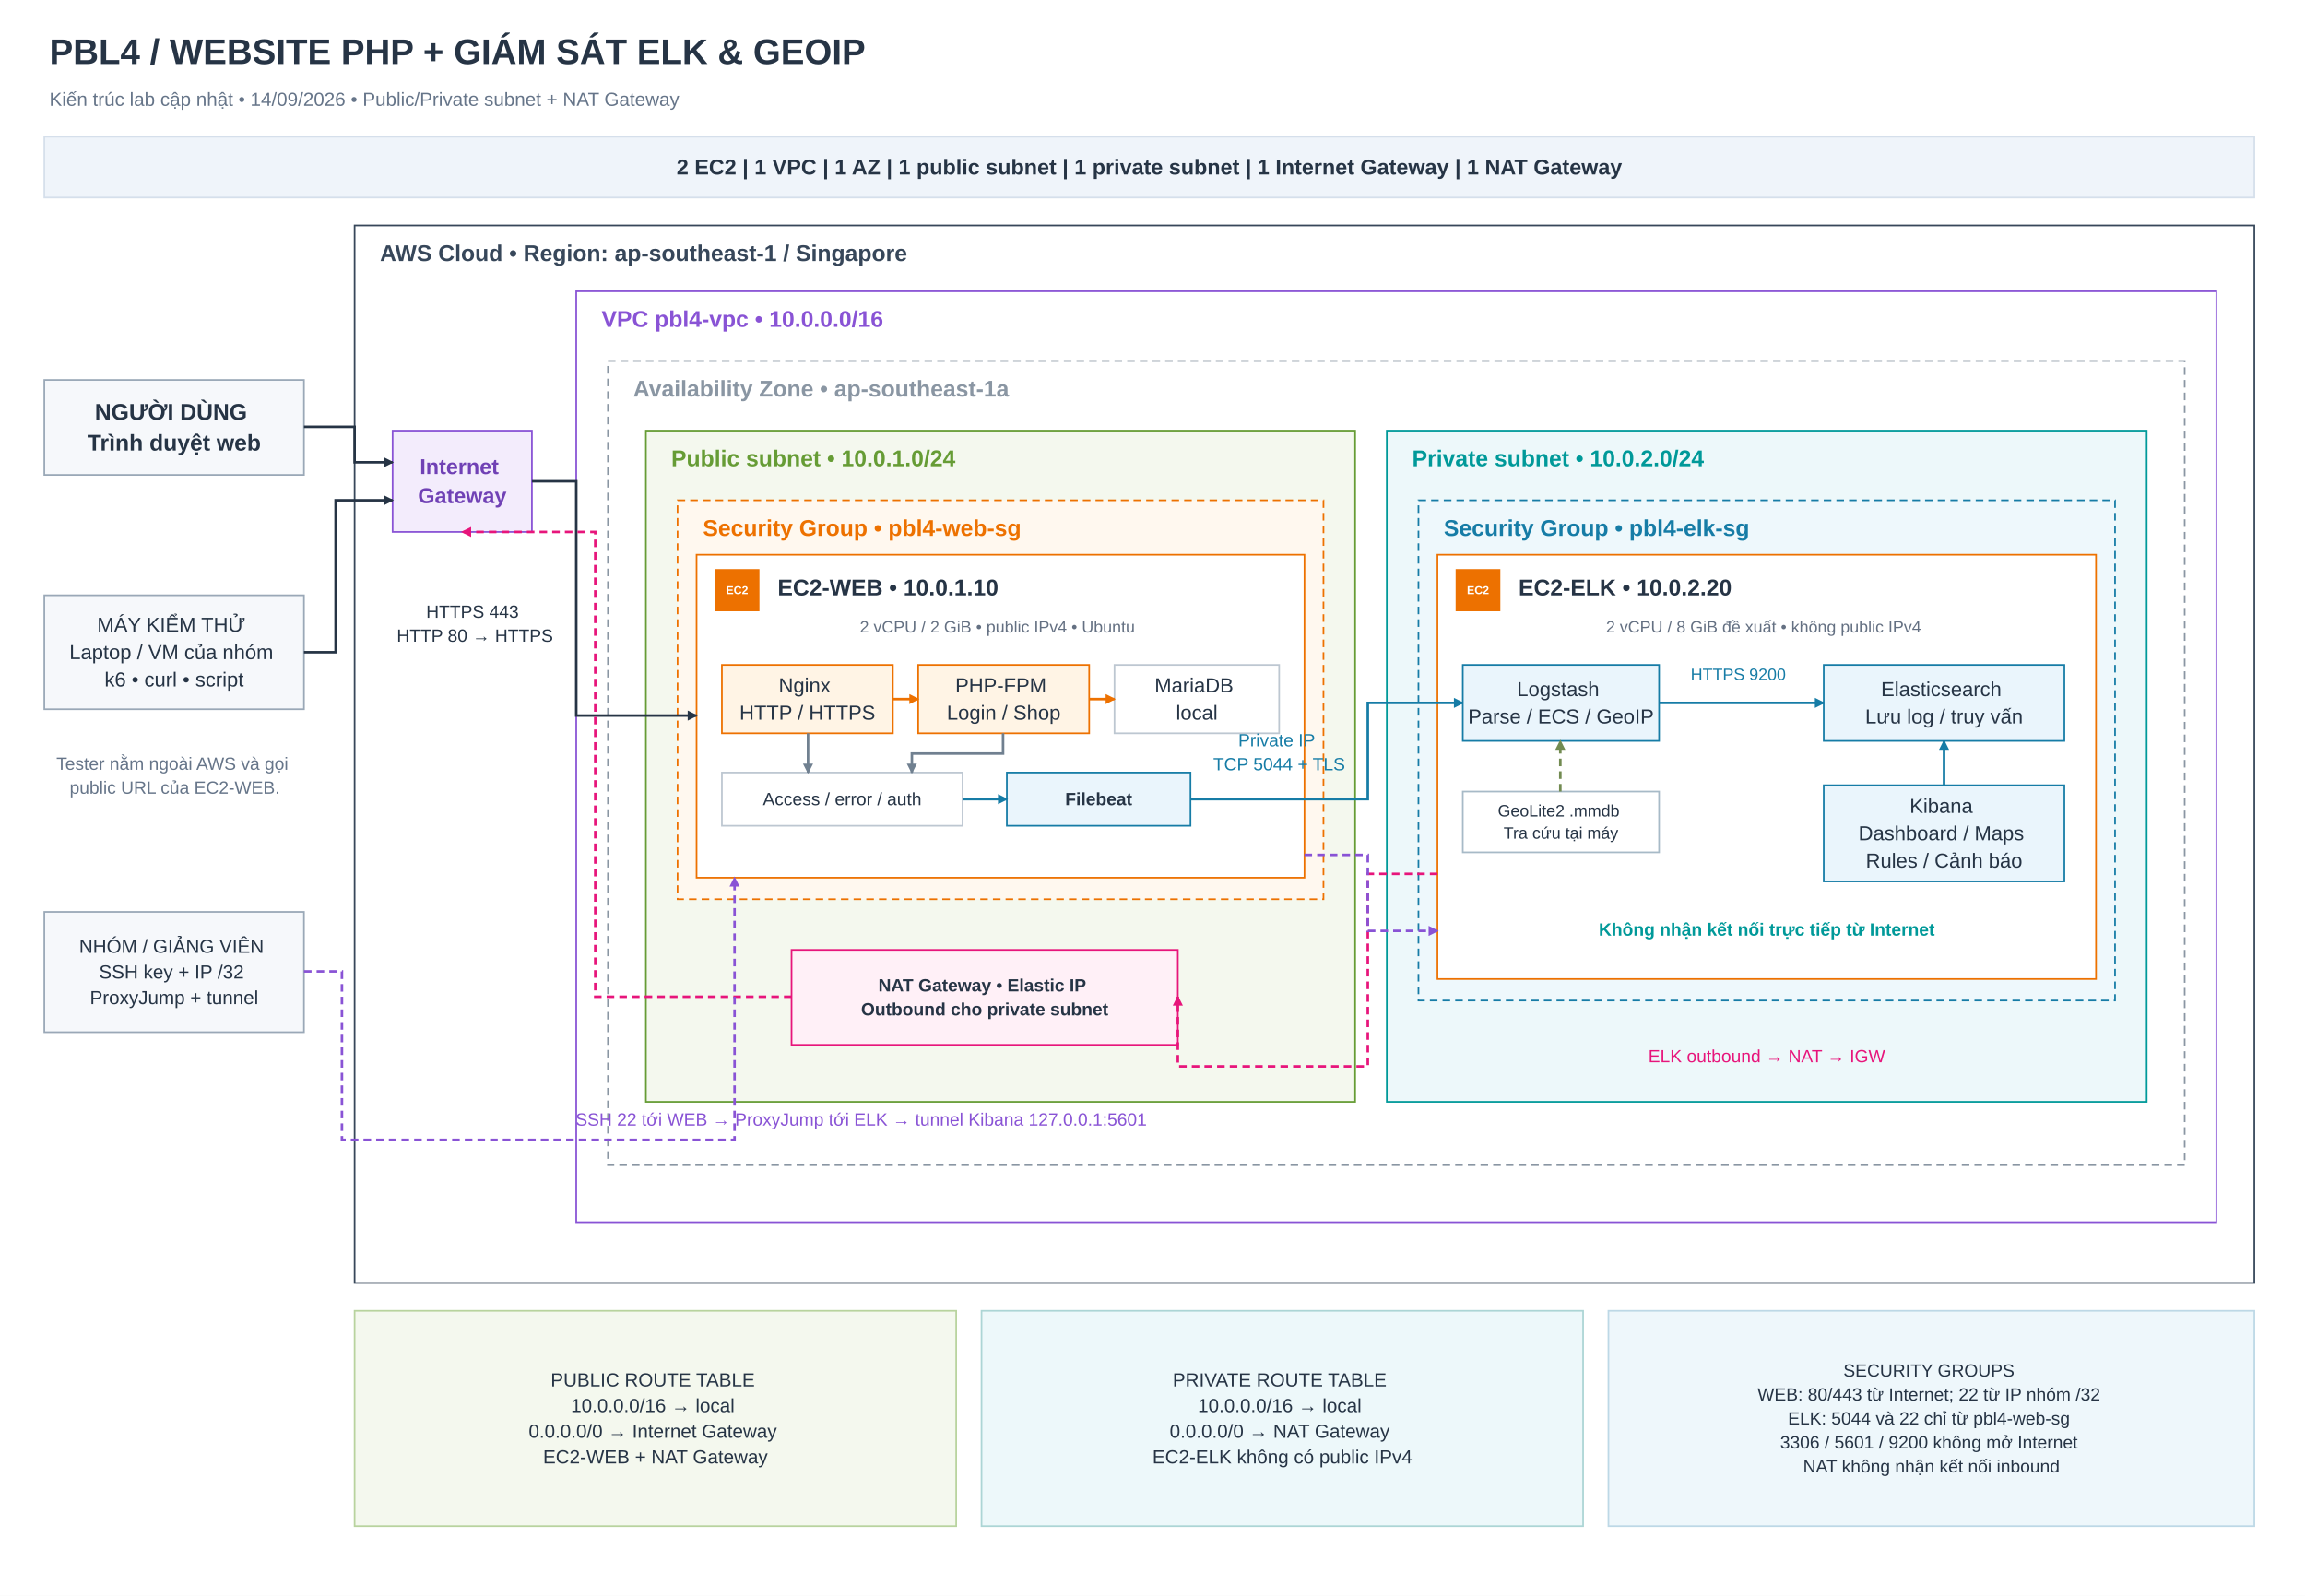
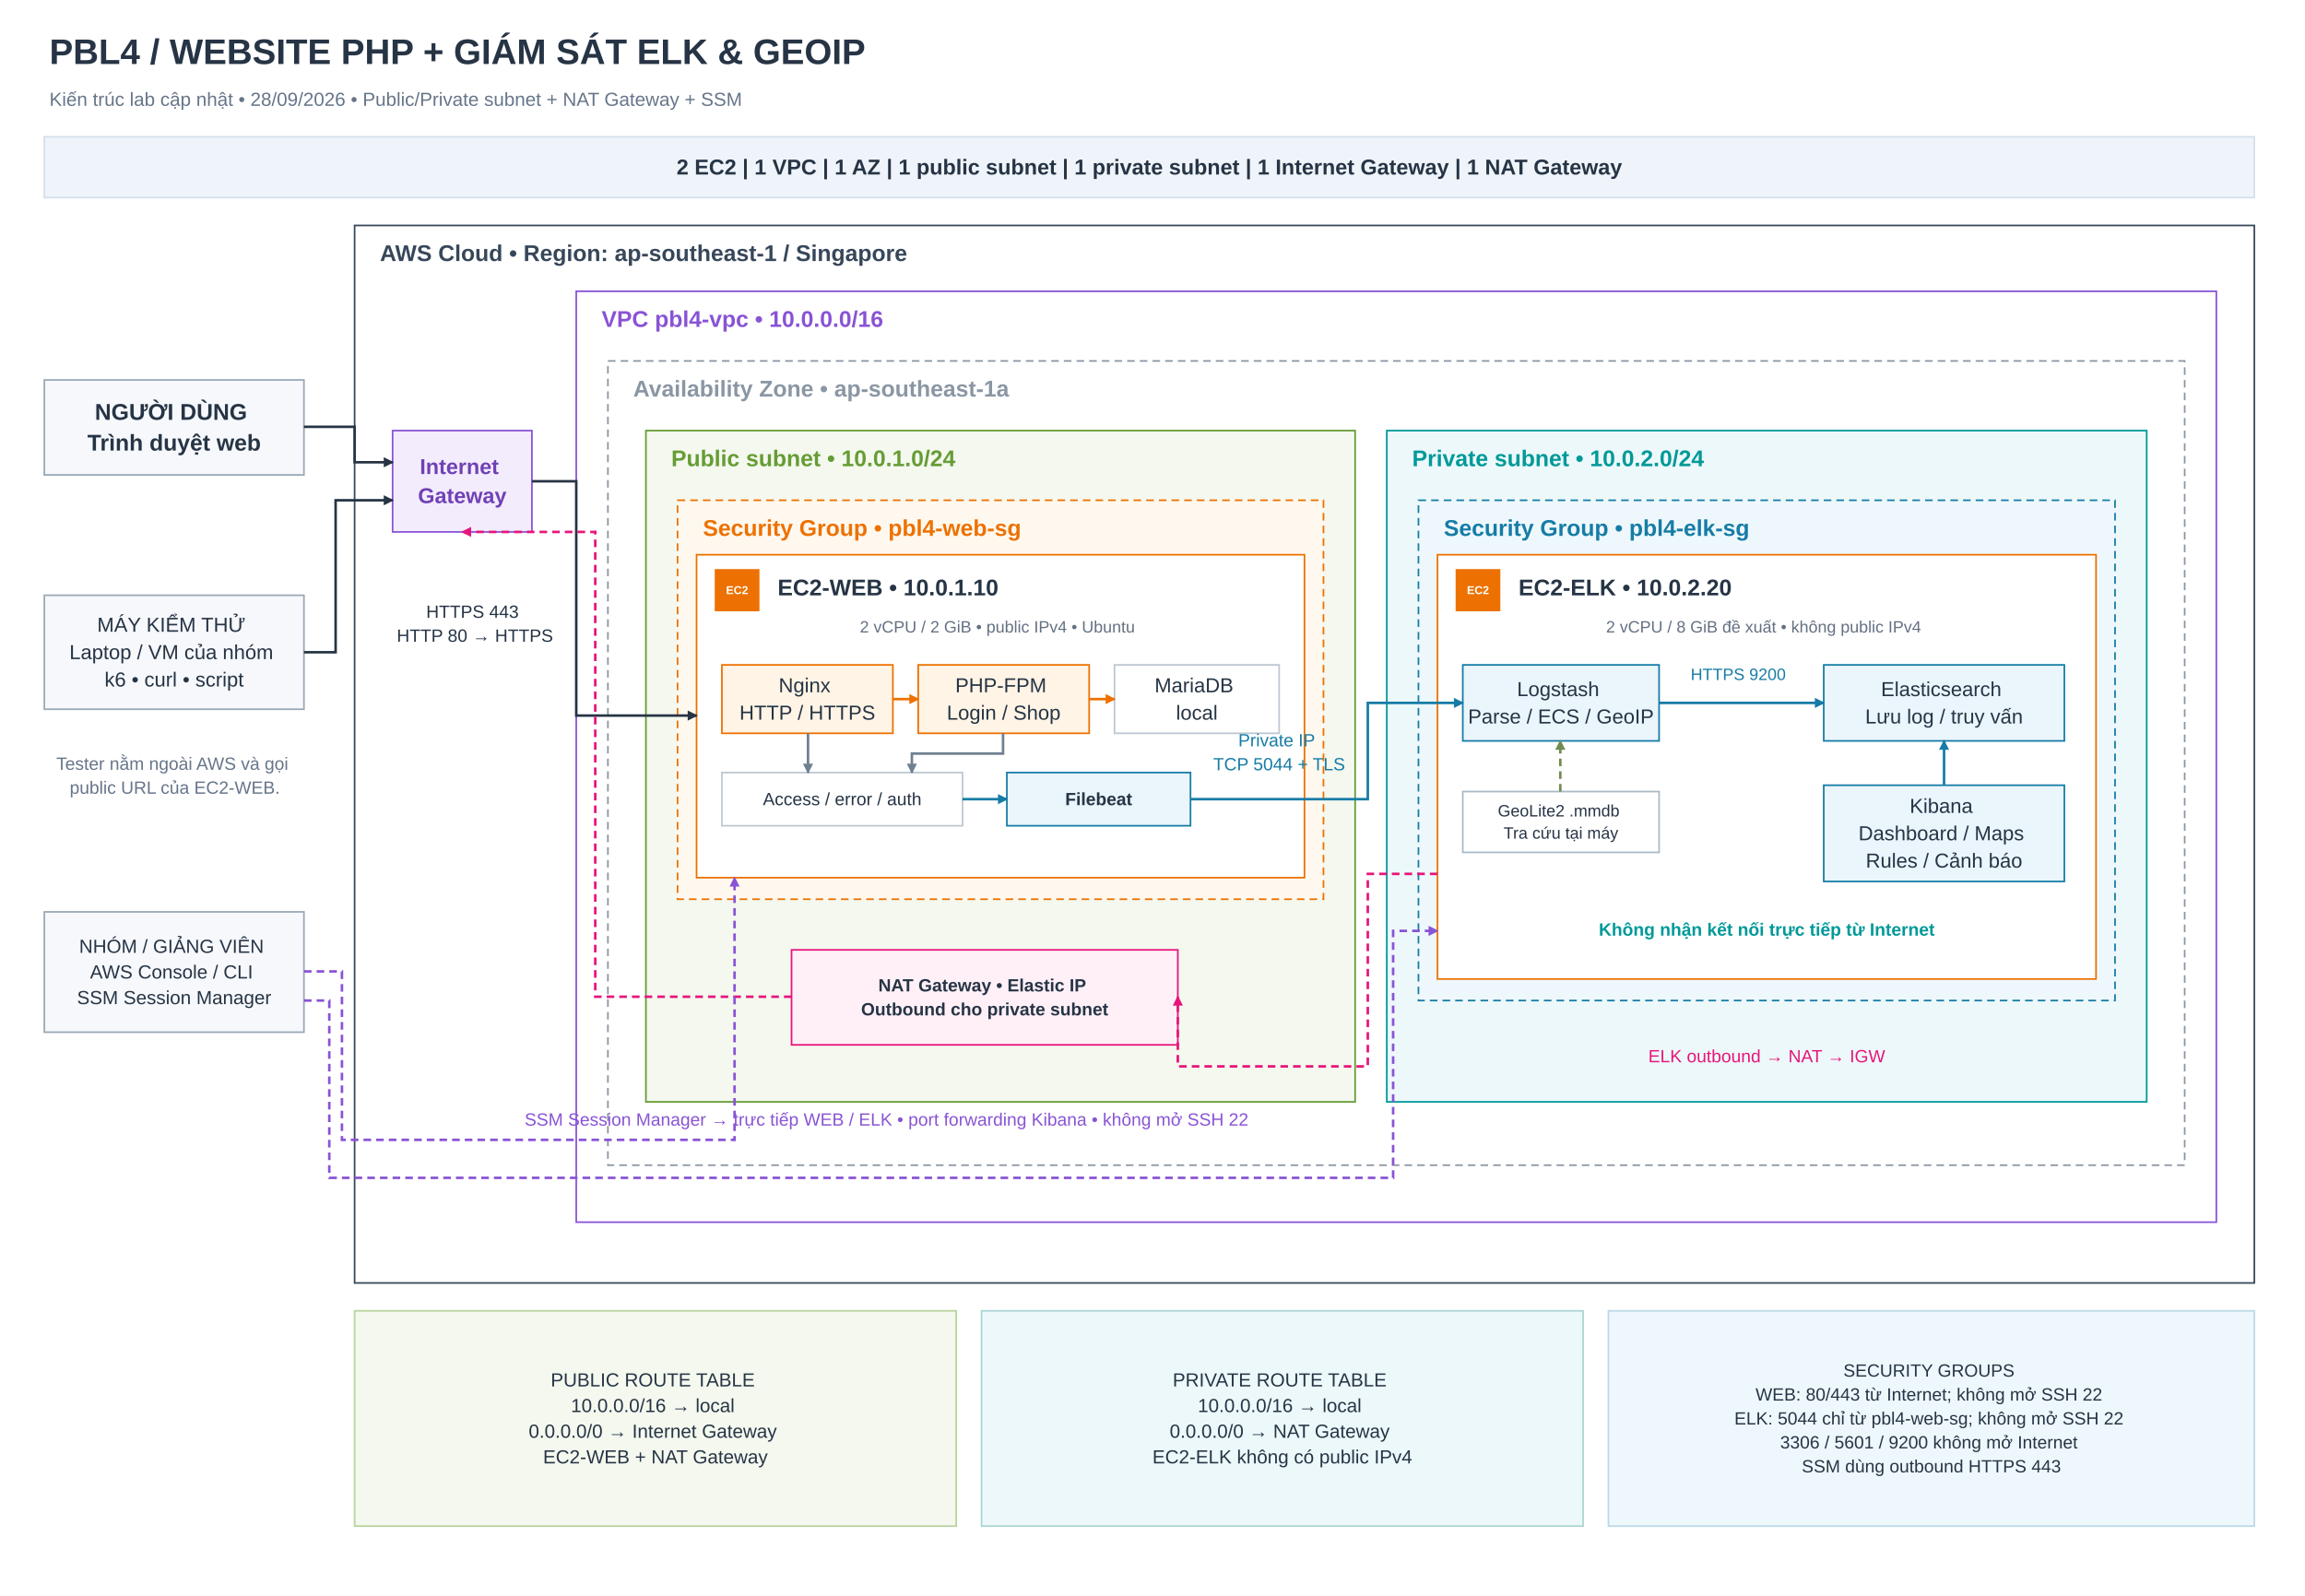
<svg xmlns="http://www.w3.org/2000/svg" width="1820" height="1260" viewBox="0 0 1820 1260">
  <defs>
    <marker id="arrow263445" markerWidth="8" markerHeight="8" refX="7" refY="4" orient="auto" markerUnits="userSpaceOnUse">
      <path d="M0,0 L8,4 L0,8 Z" fill="#263445" />
    </marker>
    <marker id="arrowed7100" markerWidth="8" markerHeight="8" refX="7" refY="4" orient="auto" markerUnits="userSpaceOnUse">
      <path d="M0,0 L8,4 L0,8 Z" fill="#ed7100" />
    </marker>
    <marker id="arrow708090" markerWidth="8" markerHeight="8" refX="7" refY="4" orient="auto" markerUnits="userSpaceOnUse">
      <path d="M0,0 L8,4 L0,8 Z" fill="#708090" />
    </marker>
    <marker id="arrow167ca6" markerWidth="8" markerHeight="8" refX="7" refY="4" orient="auto" markerUnits="userSpaceOnUse">
      <path d="M0,0 L8,4 L0,8 Z" fill="#167ca6" />
    </marker>
    <marker id="arrow728b51" markerWidth="8" markerHeight="8" refX="7" refY="4" orient="auto" markerUnits="userSpaceOnUse">
      <path d="M0,0 L8,4 L0,8 Z" fill="#728b51" />
    </marker>
    <marker id="arrowe7157b" markerWidth="8" markerHeight="8" refX="7" refY="4" orient="auto" markerUnits="userSpaceOnUse">
      <path d="M0,0 L8,4 L0,8 Z" fill="#e7157b" />
    </marker>
    <marker id="arrow8953d5" markerWidth="8" markerHeight="8" refX="7" refY="4" orient="auto" markerUnits="userSpaceOnUse">
      <path d="M0,0 L8,4 L0,8 Z" fill="#8953d5" />
    </marker>
  </defs>
  <rect width="100%" height="100%" fill="white" />
  <rect x="35" y="20" width="1745" height="42" fill="none" stroke="none" stroke-width="1.3" />
  <rect x="35" y="66" width="1745" height="25" fill="none" stroke="none" stroke-width="1.3" />
  <rect x="35" y="108" width="1745" height="48" fill="#eff4fa" stroke="#d5dfeb" stroke-width="1.3" />
  <rect x="280" y="178" width="1500" height="835" fill="#fff" stroke="#37475a" stroke-width="1.3" />
  <rect x="296" y="186" width="1468" height="28" fill="none" stroke="none" stroke-width="1.3" />
  <rect x="455" y="230" width="1295" height="735" fill="#fff" stroke="#8953d5" stroke-width="1.3" />
  <rect x="471" y="238" width="1263" height="28" fill="none" stroke="none" stroke-width="1.3" />
  <rect x="480" y="285" width="1245" height="635" fill="#fff" stroke="#8a96a3" stroke-width="1.3" stroke-dasharray="6 4" />
  <rect x="496" y="293" width="1213" height="28" fill="none" stroke="none" stroke-width="1.3" />
  <rect x="510" y="340" width="560" height="530" fill="#f4f8ee" stroke="#669c35" stroke-width="1.3" />
  <rect x="526" y="348" width="528" height="28" fill="none" stroke="none" stroke-width="1.3" />
  <rect x="1095" y="340" width="600" height="530" fill="#edf8fa" stroke="#009999" stroke-width="1.3" />
  <rect x="1111" y="348" width="568" height="28" fill="none" stroke="none" stroke-width="1.3" />
  <rect x="535" y="395" width="510" height="315" fill="#fff8ef" stroke="#ed7100" stroke-width="1.3" stroke-dasharray="6 4" />
  <rect x="551" y="403" width="478" height="28" fill="none" stroke="none" stroke-width="1.3" />
  <rect x="550" y="438" width="480" height="255" fill="#fff" stroke="#ed7100" stroke-width="1.3" />
  <rect x="565" y="450" width="34" height="32" fill="#ed7100" stroke="#ed7100" stroke-width="1.3" />
  <rect x="610" y="447" width="400" height="34" fill="none" stroke="none" stroke-width="1.3" />
  <rect x="565" y="484" width="445" height="22" fill="none" stroke="none" stroke-width="1.3" />
  <rect x="570" y="525" width="135" height="54" fill="#fff4e5" stroke="#ed7100" stroke-width="1.3" />
  <rect x="725" y="525" width="135" height="54" fill="#fff4e5" stroke="#ed7100" stroke-width="1.3" />
  <rect x="880" y="525" width="130" height="54" fill="#fff" stroke="#bdc7d1" stroke-width="1.3" />
  <rect x="570" y="610" width="190" height="42" fill="#fff" stroke="#bdc7d1" stroke-width="1.3" />
  <rect x="795" y="610" width="145" height="42" fill="#eaf5fc" stroke="#167ca6" stroke-width="1.3" />
  <rect x="625" y="750" width="305" height="75" fill="#fff0f7" stroke="#e7157b" stroke-width="1.3" />
  <rect x="1120" y="395" width="550" height="395" fill="#eef8fc" stroke="#167ca6" stroke-width="1.3" stroke-dasharray="6 4" />
  <rect x="1136" y="403" width="518" height="28" fill="none" stroke="none" stroke-width="1.3" />
  <rect x="1135" y="438" width="520" height="335" fill="#fff" stroke="#ed7100" stroke-width="1.3" />
  <rect x="1150" y="450" width="34" height="32" fill="#ed7100" stroke="#ed7100" stroke-width="1.3" />
  <rect x="1195" y="447" width="440" height="34" fill="none" stroke="none" stroke-width="1.3" />
  <rect x="1150" y="484" width="485" height="22" fill="none" stroke="none" stroke-width="1.3" />
  <rect x="1155" y="525" width="155" height="60" fill="#eaf5fc" stroke="#167ca6" stroke-width="1.3" />
  <rect x="1440" y="525" width="190" height="60" fill="#eaf5fc" stroke="#167ca6" stroke-width="1.3" />
  <rect x="1155" y="625" width="155" height="48" fill="#fff" stroke="#a7bac7" stroke-width="1.3" />
  <rect x="1440" y="620" width="190" height="76" fill="#eaf5fc" stroke="#167ca6" stroke-width="1.3" />
  <rect x="1135" y="715" width="520" height="38" fill="none" stroke="none" stroke-width="1.3" />
  <rect x="35" y="300" width="205" height="75" fill="#f6f8fb" stroke="#9aa8b7" stroke-width="1.3" />
  <rect x="35" y="470" width="205" height="90" fill="#f6f8fb" stroke="#9aa8b7" stroke-width="1.3" />
  <rect x="35" y="720" width="205" height="95" fill="#f6f8fb" stroke="#9aa8b7" stroke-width="1.3" />
  <rect x="310" y="340" width="110" height="80" fill="#f3ecfc" stroke="#8953d5" stroke-width="1.3" />
  <rect x="28" y="575" width="220" height="75" fill="none" stroke="none" stroke-width="1.3" />
  <rect x="300" y="465" width="150" height="55" fill="none" stroke="none" stroke-width="1.3" />
  <rect x="945" y="565" width="130" height="58" fill="none" stroke="none" stroke-width="1.3" />
  <rect x="1315" y="520" width="115" height="25" fill="none" stroke="none" stroke-width="1.3" />
  <rect x="1170" y="818" width="450" height="32" fill="none" stroke="none" stroke-width="1.3" />
-   <rect x="300" y="870" width="760" height="28" fill="none" stroke="none" stroke-width="1.3" />
+   <rect x="300" y="870" width="800" height="28" fill="none" stroke="none" stroke-width="1.3" />
  <rect x="280" y="1035" width="475" height="170" fill="#f4f8ee" stroke="#b8d39e" stroke-width="1.3" />
  <rect x="775" y="1035" width="475" height="170" fill="#edf8fa" stroke="#acd5d5" stroke-width="1.3" />
  <rect x="1270" y="1035" width="510" height="170" fill="#eef7fb" stroke="#bdd8e6" stroke-width="1.3" />
  <polyline points="240,337 280,337 280,365 310,365" fill="none" stroke="#263445" stroke-width="2" marker-end="url(#arrow263445)" />
  <polyline points="240,515 265,515 265,395 310,395" fill="none" stroke="#263445" stroke-width="2" marker-end="url(#arrow263445)" />
  <polyline points="420,380 455,380 455,565 550,565" fill="none" stroke="#263445" stroke-width="2" marker-end="url(#arrow263445)" />
  <polyline points="705,552 725,552" fill="none" stroke="#ed7100" stroke-width="2" marker-end="url(#arrowed7100)" />
  <polyline points="860,552 880,552" fill="none" stroke="#ed7100" stroke-width="2" marker-end="url(#arrowed7100)" />
  <polyline points="638,579 638,610" fill="none" stroke="#708090" stroke-width="2" marker-end="url(#arrow708090)" />
  <polyline points="792,579 792,595 720,595 720,610" fill="none" stroke="#708090" stroke-width="2" marker-end="url(#arrow708090)" />
  <polyline points="760,631 795,631" fill="none" stroke="#167ca6" stroke-width="2" marker-end="url(#arrow167ca6)" />
  <polyline points="940,631 1080,631 1080,555 1155,555" fill="none" stroke="#167ca6" stroke-width="2" marker-end="url(#arrow167ca6)" />
  <polyline points="1310,555 1440,555" fill="none" stroke="#167ca6" stroke-width="2" marker-end="url(#arrow167ca6)" />
  <polyline points="1232,625 1232,585" fill="none" stroke="#728b51" stroke-width="2" stroke-dasharray="6 4" marker-end="url(#arrow728b51)" />
  <polyline points="1535,620 1535,585" fill="none" stroke="#167ca6" stroke-width="2" marker-end="url(#arrow167ca6)" />
  <polyline points="1135,690 1080,690 1080,842 930,842 930,787" fill="none" stroke="#e7157b" stroke-width="2" stroke-dasharray="6 4" marker-end="url(#arrowe7157b)" />
  <polyline points="625,787 470,787 470,420 365,420" fill="none" stroke="#e7157b" stroke-width="2" stroke-dasharray="6 4" marker-end="url(#arrowe7157b)" />
  <polyline points="240,767 270,767 270,900 580,900 580,693" fill="none" stroke="#8953d5" stroke-width="2" stroke-dasharray="6 4" marker-end="url(#arrow8953d5)" />
-   <polyline points="1030,675 1080,675 1080,735 1135,735" fill="none" stroke="#8953d5" stroke-width="2" stroke-dasharray="6 4" marker-end="url(#arrow8953d5)" />
+   <polyline points="240,790 260,790 260,930 1100,930 1100,735 1135,735" fill="none" stroke="#8953d5" stroke-width="2" stroke-dasharray="6 4" marker-end="url(#arrow8953d5)" />
  <text font-family="Segoe UI, Arial, sans-serif" font-size="28" font-weight="650" fill="#263445" text-anchor="start">
    <tspan x="39" y="50.52">PBL4  /  WEBSITE PHP + GIÁM SÁT ELK &amp; GEOIP</tspan>
  </text>
  <text font-family="Segoe UI, Arial, sans-serif" font-size="15" font-weight="400" fill="#667589" text-anchor="start">
-     <tspan x="39" y="83.6">Kiến trúc lab cập nhật • 14/09/2026 • Public/Private subnet + NAT Gateway</tspan>
+     <tspan x="39" y="83.6">Kiến trúc lab cập nhật • 28/09/2026 • Public/Private subnet + NAT Gateway + SSM</tspan>
  </text>
  <text font-family="Segoe UI, Arial, sans-serif" font-size="17" font-weight="650" fill="#263445" text-anchor="middle">
    <tspan x="907.5" y="137.78">2 EC2  |  1 VPC  |  1 AZ  |  1 public subnet  |  1 private subnet  |  1 Internet Gateway  |  1 NAT Gateway</tspan>
  </text>
  <text font-family="Segoe UI, Arial, sans-serif" font-size="18" font-weight="650" fill="#37475a" text-anchor="start">
    <tspan x="300" y="206.12">AWS Cloud  •  Region: ap-southeast-1 / Singapore</tspan>
  </text>
  <text font-family="Segoe UI, Arial, sans-serif" font-size="18" font-weight="650" fill="#8953d5" text-anchor="start">
    <tspan x="475" y="258.12">VPC pbl4-vpc  •  10.0.0.0/16</tspan>
  </text>
  <text font-family="Segoe UI, Arial, sans-serif" font-size="18" font-weight="650" fill="#8a96a3" text-anchor="start">
    <tspan x="500" y="313.12">Availability Zone  •  ap-southeast-1a</tspan>
  </text>
  <text font-family="Segoe UI, Arial, sans-serif" font-size="18" font-weight="650" fill="#669c35" text-anchor="start">
    <tspan x="530" y="368.12">Public subnet  •  10.0.1.0/24</tspan>
  </text>
  <text font-family="Segoe UI, Arial, sans-serif" font-size="18" font-weight="650" fill="#009999" text-anchor="start">
    <tspan x="1115" y="368.12">Private subnet  •  10.0.2.0/24</tspan>
  </text>
  <text font-family="Segoe UI, Arial, sans-serif" font-size="18" font-weight="650" fill="#ed7100" text-anchor="start">
    <tspan x="555" y="423.12">Security Group  •  pbl4-web-sg</tspan>
  </text>
  <text font-family="Segoe UI, Arial, sans-serif" font-size="9" font-weight="650" fill="#fff" text-anchor="middle">
    <tspan x="582" y="469.06">EC2</tspan>
  </text>
  <text font-family="Segoe UI, Arial, sans-serif" font-size="18" font-weight="650" fill="#263445" text-anchor="start">
    <tspan x="614" y="470.12">EC2-WEB  •  10.0.1.10</tspan>
  </text>
  <text font-family="Segoe UI, Arial, sans-serif" font-size="13" font-weight="400" fill="#647082" text-anchor="middle">
    <tspan x="787.5" y="499.42">2 vCPU / 2 GiB • public IPv4 • Ubuntu</tspan>
  </text>
  <text font-family="Segoe UI, Arial, sans-serif" font-size="16" font-weight="400" fill="#263445" text-anchor="middle">
    <tspan x="637.5" y="546.64">Nginx</tspan>
    <tspan x="637.5" y="568.24">HTTP / HTTPS</tspan>
  </text>
  <text font-family="Segoe UI, Arial, sans-serif" font-size="16" font-weight="400" fill="#263445" text-anchor="middle">
    <tspan x="792.5" y="546.64">PHP-FPM</tspan>
    <tspan x="792.5" y="568.24">Login / Shop</tspan>
  </text>
  <text font-family="Segoe UI, Arial, sans-serif" font-size="16" font-weight="400" fill="#263445" text-anchor="middle">
    <tspan x="945" y="546.64">MariaDB</tspan>
    <tspan x="945" y="568.24">local</tspan>
  </text>
  <text font-family="Segoe UI, Arial, sans-serif" font-size="14" font-weight="400" fill="#263445" text-anchor="middle">
    <tspan x="665" y="635.76">Access / error / auth</tspan>
  </text>
  <text font-family="Segoe UI, Arial, sans-serif" font-size="14" font-weight="650" fill="#263445" text-anchor="middle">
    <tspan x="867.5" y="635.76">Filebeat</tspan>
  </text>
  <text font-family="Segoe UI, Arial, sans-serif" font-size="14" font-weight="650" fill="#263445" text-anchor="middle">
    <tspan x="777.5" y="782.81">NAT Gateway  •  Elastic IP</tspan>
    <tspan x="777.5" y="801.71">Outbound cho private subnet</tspan>
  </text>
  <text font-family="Segoe UI, Arial, sans-serif" font-size="18" font-weight="650" fill="#167ca6" text-anchor="start">
    <tspan x="1140" y="423.12">Security Group  •  pbl4-elk-sg</tspan>
  </text>
  <text font-family="Segoe UI, Arial, sans-serif" font-size="9" font-weight="650" fill="#fff" text-anchor="middle">
    <tspan x="1167" y="469.06">EC2</tspan>
  </text>
  <text font-family="Segoe UI, Arial, sans-serif" font-size="18" font-weight="650" fill="#263445" text-anchor="start">
    <tspan x="1199" y="470.12">EC2-ELK  •  10.0.2.20</tspan>
  </text>
  <text font-family="Segoe UI, Arial, sans-serif" font-size="13" font-weight="400" fill="#647082" text-anchor="middle">
    <tspan x="1392.5" y="499.42">2 vCPU / 8 GiB đề xuất • không public IPv4</tspan>
  </text>
  <text font-family="Segoe UI, Arial, sans-serif" font-size="16" font-weight="400" fill="#263445" text-anchor="middle">
    <tspan x="1232.5" y="549.64">Logstash</tspan>
    <tspan x="1232.5" y="571.24">Parse / ECS / GeoIP</tspan>
  </text>
  <text font-family="Segoe UI, Arial, sans-serif" font-size="16" font-weight="400" fill="#263445" text-anchor="middle">
    <tspan x="1535" y="549.64">Elasticsearch</tspan>
    <tspan x="1535" y="571.24">Lưu log / truy vấn</tspan>
  </text>
  <text font-family="Segoe UI, Arial, sans-serif" font-size="13" font-weight="400" fill="#263445" text-anchor="middle">
    <tspan x="1232.5" y="644.645">GeoLite2 .mmdb</tspan>
    <tspan x="1232.5" y="662.195">Tra cứu tại máy</tspan>
  </text>
  <text font-family="Segoe UI, Arial, sans-serif" font-size="16" font-weight="400" fill="#263445" text-anchor="middle">
    <tspan x="1535" y="641.84">Kibana</tspan>
    <tspan x="1535" y="663.44">Dashboard / Maps</tspan>
    <tspan x="1535" y="685.04">Rules / Cảnh báo</tspan>
  </text>
  <text font-family="Segoe UI, Arial, sans-serif" font-size="14" font-weight="650" fill="#009999" text-anchor="middle">
    <tspan x="1395" y="738.76">Không nhận kết nối trực tiếp từ Internet</tspan>
  </text>
  <text font-family="Segoe UI, Arial, sans-serif" font-size="18" font-weight="650" fill="#263445" text-anchor="middle">
    <tspan x="137.5" y="331.47">NGƯỜI DÙNG</tspan>
    <tspan x="137.5" y="355.77">Trình duyệt web</tspan>
  </text>
  <text font-family="Segoe UI, Arial, sans-serif" font-size="16" font-weight="400" fill="#263445" text-anchor="middle">
    <tspan x="137.5" y="498.84">MÁY KIỂM THỬ</tspan>
    <tspan x="137.5" y="520.44">Laptop / VM của nhóm</tspan>
    <tspan x="137.5" y="542.04">k6 • curl • script</tspan>
  </text>
  <text font-family="Segoe UI, Arial, sans-serif" font-size="15" font-weight="400" fill="#263445" text-anchor="middle">
    <tspan x="137.5" y="752.35">NHÓM / GIẢNG VIÊN</tspan>
-     <tspan x="137.5" y="772.6">SSH key + IP /32</tspan>
-     <tspan x="137.5" y="792.85">ProxyJump + tunnel</tspan>
+     <tspan x="137.5" y="772.6">AWS Console / CLI</tspan>
+     <tspan x="137.5" y="792.85">SSM Session Manager</tspan>
  </text>
  <text font-family="Segoe UI, Arial, sans-serif" font-size="17" font-weight="650" fill="#7041b5" text-anchor="middle">
    <tspan x="365" y="374.305">Internet</tspan>
    <tspan x="365" y="397.255">Gateway</tspan>
  </text>
  <text font-family="Segoe UI, Arial, sans-serif" font-size="14" font-weight="400" fill="#667589" text-anchor="middle">
    <tspan x="138" y="607.81">Tester nằm ngoài AWS và gọi</tspan>
    <tspan x="138" y="626.71">public URL của EC2-WEB.</tspan>
  </text>
  <text font-family="Segoe UI, Arial, sans-serif" font-size="14" font-weight="400" fill="#263445" text-anchor="middle">
    <tspan x="375" y="487.81">HTTPS 443</tspan>
    <tspan x="375" y="506.71">HTTP 80 → HTTPS</tspan>
  </text>
  <text font-family="Segoe UI, Arial, sans-serif" font-size="14" font-weight="400" fill="#167ca6" text-anchor="middle">
    <tspan x="1010" y="589.31">Private IP</tspan>
    <tspan x="1010" y="608.21">TCP 5044 + TLS</tspan>
  </text>
  <text font-family="Segoe UI, Arial, sans-serif" font-size="13" font-weight="400" fill="#167ca6" text-anchor="middle">
    <tspan x="1372.5" y="536.92">HTTPS 9200</tspan>
  </text>
  <text font-family="Segoe UI, Arial, sans-serif" font-size="14" font-weight="400" fill="#e7157b" text-anchor="middle">
    <tspan x="1395" y="838.76">ELK outbound → NAT → IGW</tspan>
  </text>
  <text font-family="Segoe UI, Arial, sans-serif" font-size="14" font-weight="400" fill="#8953d5" text-anchor="middle">
-     <tspan x="680" y="888.76">SSH 22 tới WEB → ProxyJump tới ELK → tunnel Kibana 127.0.0.1:5601</tspan>
+     <tspan x="700" y="888.76">SSM Session Manager → trực tiếp WEB / ELK • port forwarding Kibana • không mở SSH 22</tspan>
  </text>
  <text font-family="Segoe UI, Arial, sans-serif" font-size="15" font-weight="400" fill="#263445" text-anchor="middle">
    <tspan x="517.5" y="1094.725">PUBLIC ROUTE TABLE</tspan>
    <tspan x="517.5" y="1114.975">10.0.0.0/16 → local</tspan>
    <tspan x="517.5" y="1135.225">0.0.0.0/0 → Internet Gateway</tspan>
    <tspan x="517.5" y="1155.475">EC2-WEB + NAT Gateway</tspan>
  </text>
  <text font-family="Segoe UI, Arial, sans-serif" font-size="15" font-weight="400" fill="#263445" text-anchor="middle">
    <tspan x="1012.5" y="1094.725">PRIVATE ROUTE TABLE</tspan>
    <tspan x="1012.5" y="1114.975">10.0.0.0/16 → local</tspan>
    <tspan x="1012.5" y="1135.225">0.0.0.0/0 → NAT Gateway</tspan>
    <tspan x="1012.5" y="1155.475">EC2-ELK không có public IPv4</tspan>
  </text>
  <text font-family="Segoe UI, Arial, sans-serif" font-size="14" font-weight="400" fill="#263445" text-anchor="middle">
    <tspan x="1525" y="1086.96">SECURITY GROUPS</tspan>
-     <tspan x="1525" y="1105.86">WEB: 80/443 từ Internet; 22 từ IP nhóm /32</tspan>
-     <tspan x="1525" y="1124.76">ELK: 5044 và 22 chỉ từ pbl4-web-sg</tspan>
+     <tspan x="1525" y="1105.86">WEB: 80/443 từ Internet; không mở SSH 22</tspan>
+     <tspan x="1525" y="1124.76">ELK: 5044 chỉ từ pbl4-web-sg; không mở SSH 22</tspan>
    <tspan x="1525" y="1143.66">3306 / 5601 / 9200 không mở Internet</tspan>
-     <tspan x="1525" y="1162.56">NAT không nhận kết nối inbound</tspan>
+     <tspan x="1525" y="1162.56">SSM dùng outbound HTTPS 443</tspan>
  </text>
</svg>
